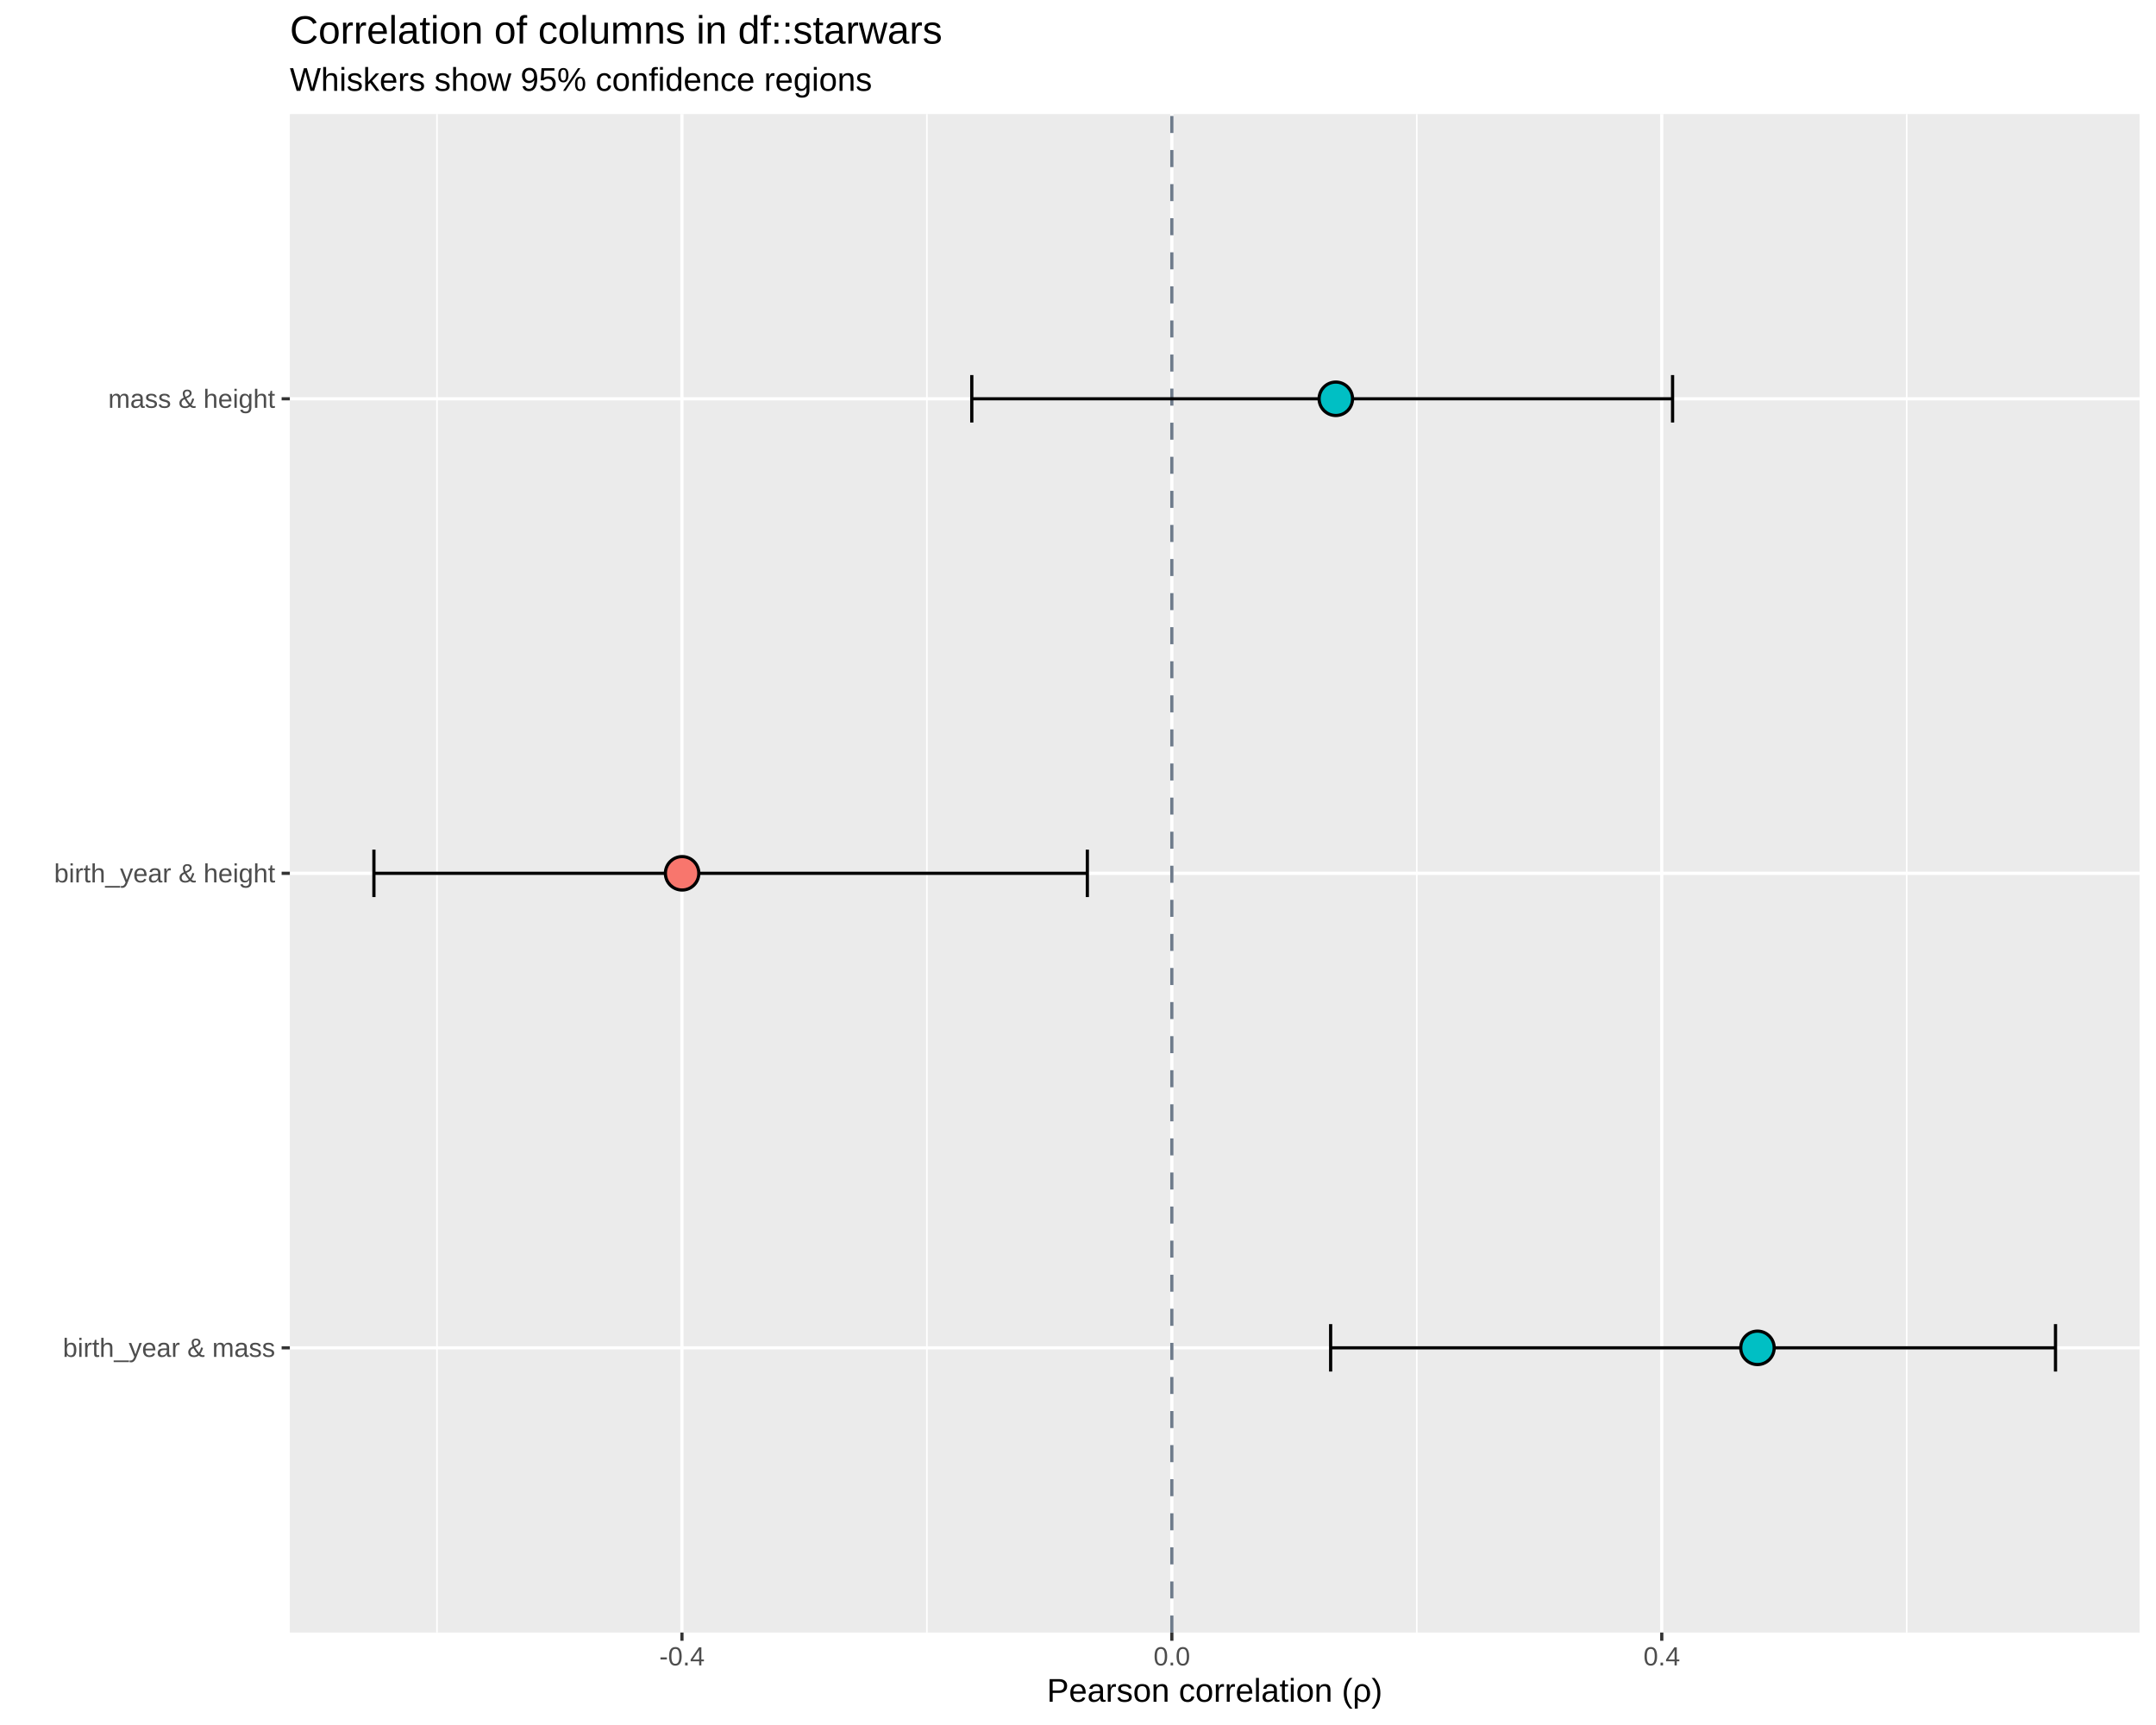
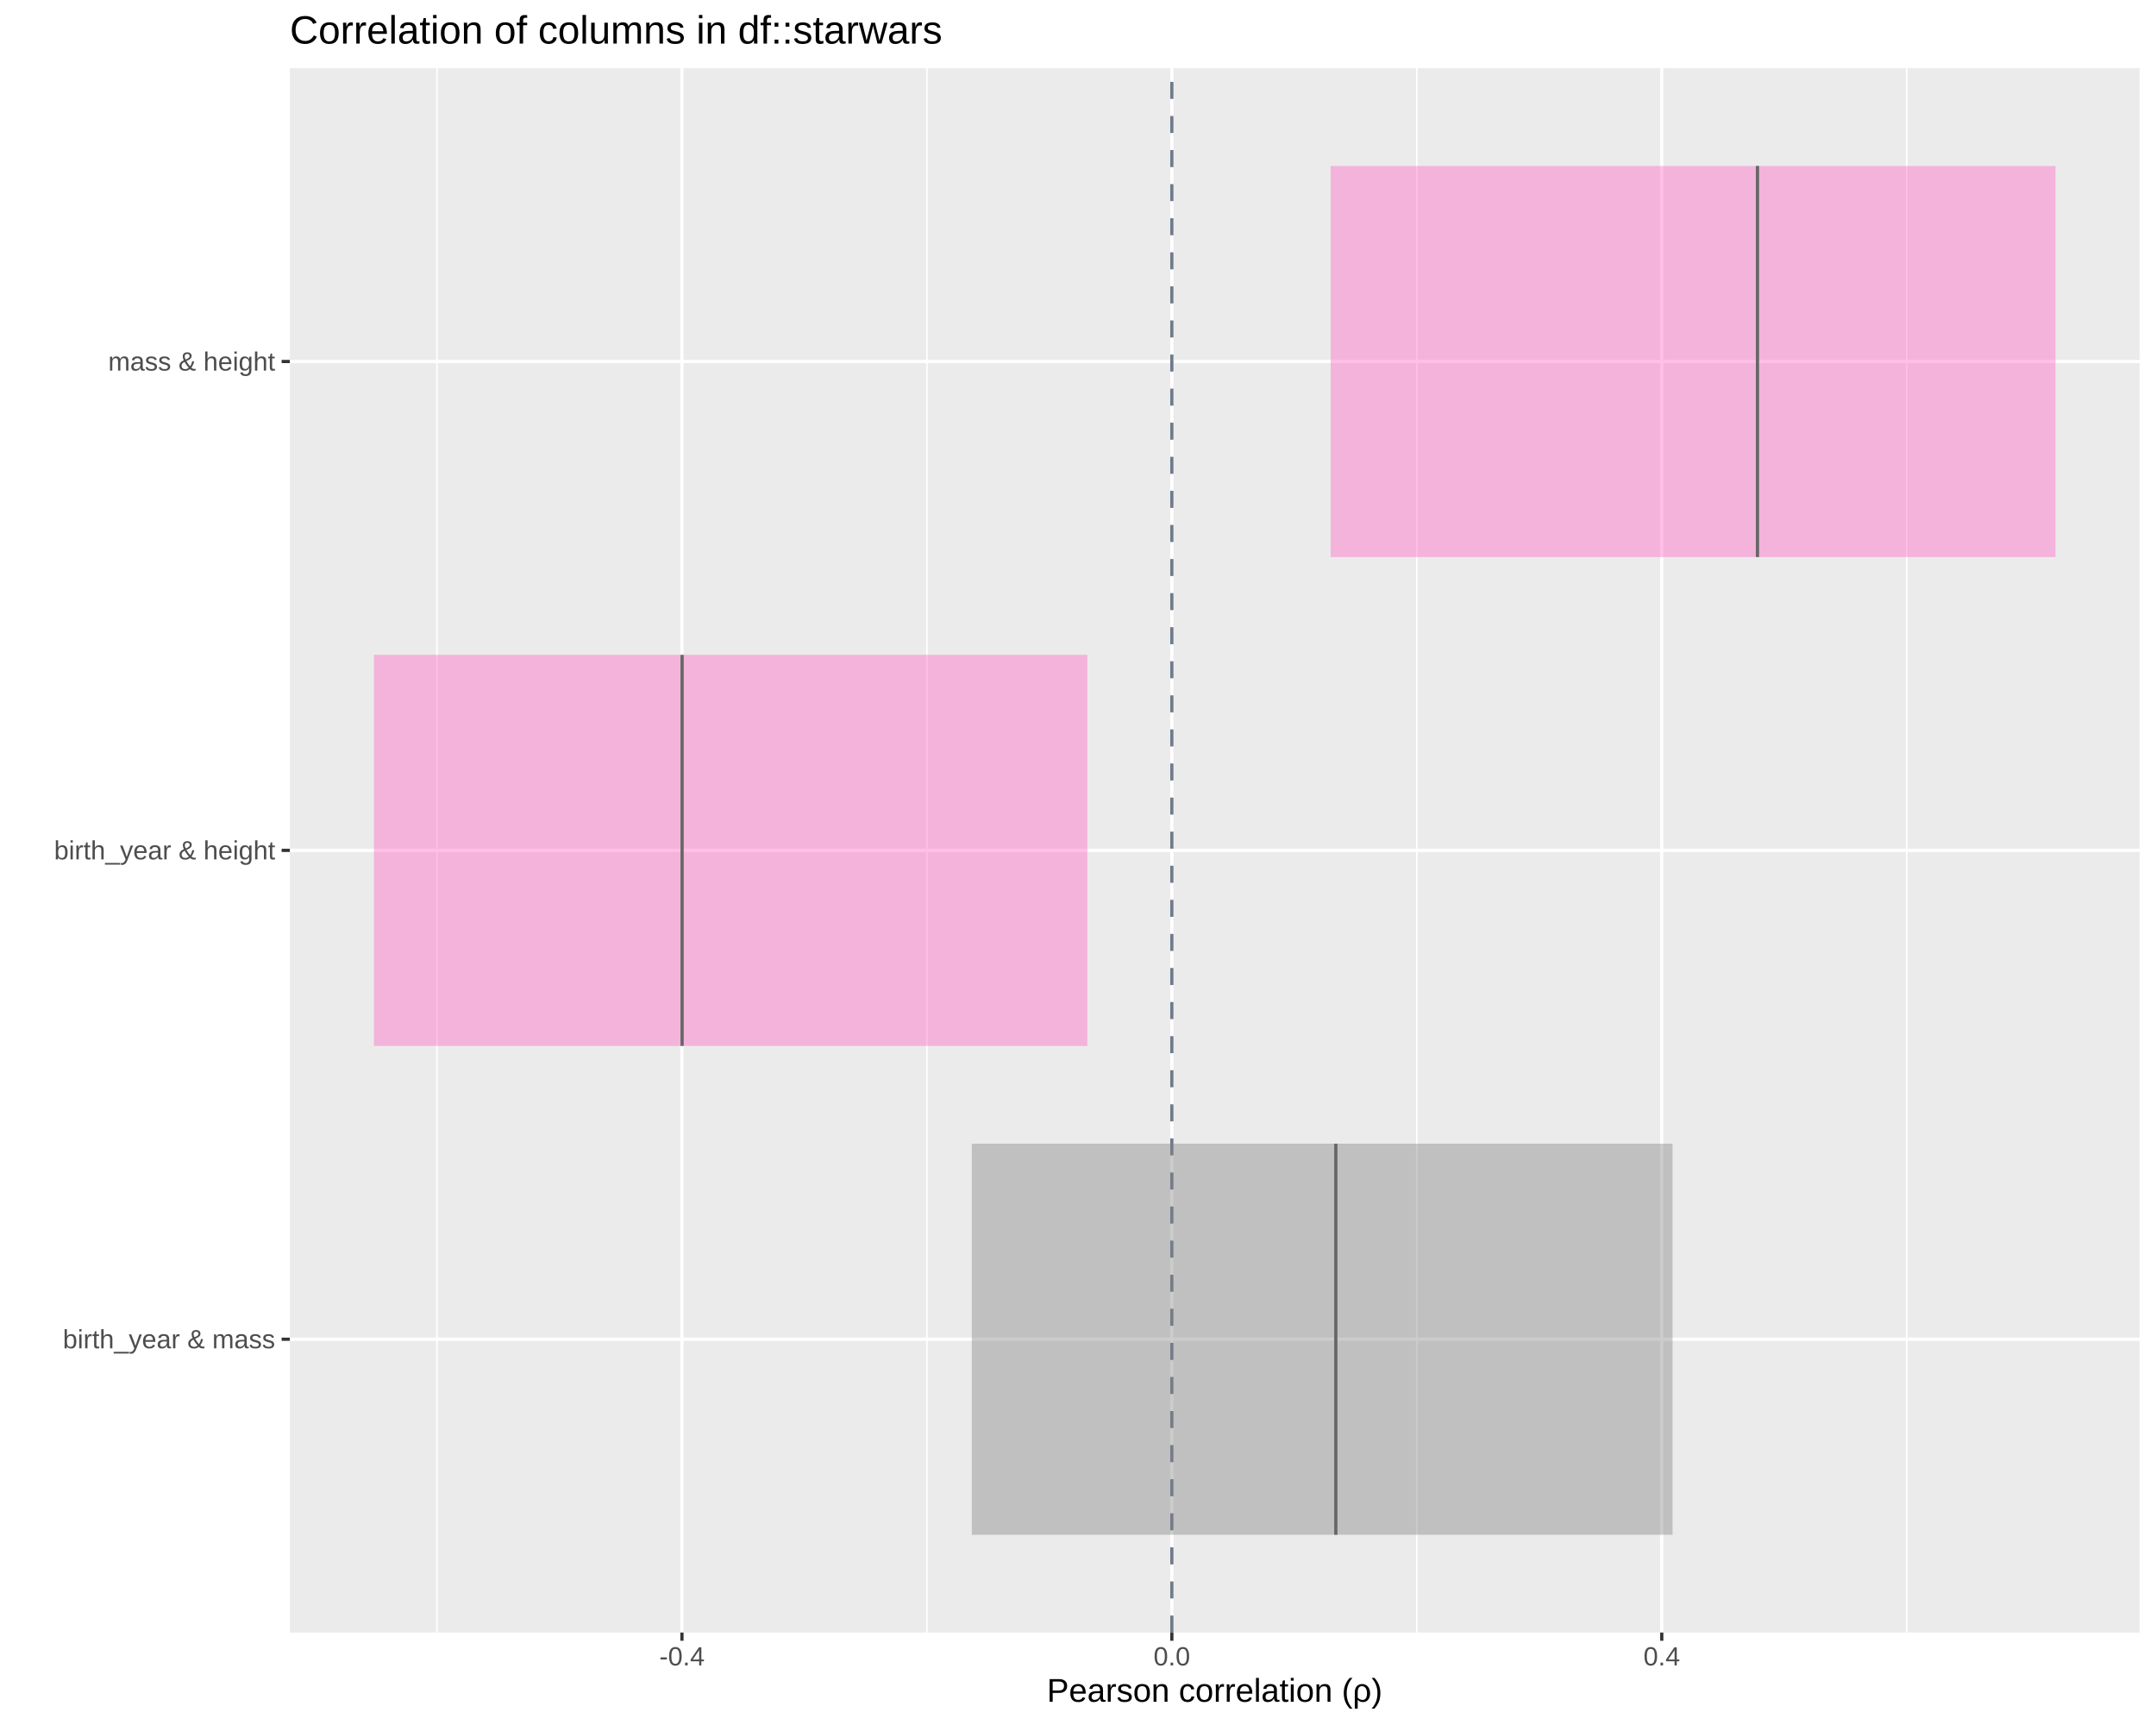
<svg xmlns="http://www.w3.org/2000/svg" viewBox="0 0 720.00 576.00">
  <defs>
    <style type="text/css">
    line, polyline, polygon, path, rect, circle {
      fill: none;
      stroke: #000000;
      stroke-linecap: round;
      stroke-linejoin: round;
      stroke-miterlimit: 10.00;
    }
  </style>
  </defs>
  <rect width="100%" height="100%" style="stroke: none; fill: #FFFFFF;" />
  <rect x="0.00" y="0.00" width="720.00" height="576.00" style="stroke-width: 1.07; stroke: #FFFFFF; fill: #FFFFFF;" />
  <defs>
-     <clipPath id="cpOTYuNzl8NzE0LjUyfDU0NS4xM3wzOC4wOQ==">
-       <rect x="96.79" y="38.09" width="617.73" height="507.04" />
+     <clipPath id="cpOTYuNzl8NzE0LjUyfDU0NS4xM3wyMi43Nw==">
+       <rect x="96.79" y="22.77" width="617.73" height="522.36" />
    </clipPath>
  </defs>
-   <rect x="96.79" y="38.09" width="617.73" height="507.04" style="stroke-width: 1.07; stroke: none; fill: #EBEBEB;" clip-path="url(#cpOTYuNzl8NzE0LjUyfDU0NS4xM3wzOC4wOQ==)" />
-   <polyline points="145.93,545.13 145.93,38.09 " style="stroke-width: 0.53; stroke: #FFFFFF; stroke-linecap: butt;" clip-path="url(#cpOTYuNzl8NzE0LjUyfDU0NS4xM3wzOC4wOQ==)" />
-   <polyline points="309.54,545.13 309.54,38.09 " style="stroke-width: 0.53; stroke: #FFFFFF; stroke-linecap: butt;" clip-path="url(#cpOTYuNzl8NzE0LjUyfDU0NS4xM3wzOC4wOQ==)" />
-   <polyline points="473.14,545.13 473.14,38.09 " style="stroke-width: 0.53; stroke: #FFFFFF; stroke-linecap: butt;" clip-path="url(#cpOTYuNzl8NzE0LjUyfDU0NS4xM3wzOC4wOQ==)" />
-   <polyline points="636.75,545.13 636.75,38.09 " style="stroke-width: 0.53; stroke: #FFFFFF; stroke-linecap: butt;" clip-path="url(#cpOTYuNzl8NzE0LjUyfDU0NS4xM3wzOC4wOQ==)" />
-   <polyline points="96.79,450.06 714.52,450.06 " style="stroke-width: 1.07; stroke: #FFFFFF; stroke-linecap: butt;" clip-path="url(#cpOTYuNzl8NzE0LjUyfDU0NS4xM3wzOC4wOQ==)" />
-   <polyline points="96.79,291.61 714.52,291.61 " style="stroke-width: 1.07; stroke: #FFFFFF; stroke-linecap: butt;" clip-path="url(#cpOTYuNzl8NzE0LjUyfDU0NS4xM3wzOC4wOQ==)" />
-   <polyline points="96.79,133.16 714.52,133.16 " style="stroke-width: 1.07; stroke: #FFFFFF; stroke-linecap: butt;" clip-path="url(#cpOTYuNzl8NzE0LjUyfDU0NS4xM3wzOC4wOQ==)" />
-   <polyline points="227.74,545.13 227.74,38.09 " style="stroke-width: 1.07; stroke: #FFFFFF; stroke-linecap: butt;" clip-path="url(#cpOTYuNzl8NzE0LjUyfDU0NS4xM3wzOC4wOQ==)" />
-   <polyline points="391.34,545.13 391.34,38.09 " style="stroke-width: 1.07; stroke: #FFFFFF; stroke-linecap: butt;" clip-path="url(#cpOTYuNzl8NzE0LjUyfDU0NS4xM3wzOC4wOQ==)" />
-   <polyline points="554.95,545.13 554.95,38.09 " style="stroke-width: 1.07; stroke: #FFFFFF; stroke-linecap: butt;" clip-path="url(#cpOTYuNzl8NzE0LjUyfDU0NS4xM3wzOC4wOQ==)" />
-   <line x1="391.34" y1="545.13" x2="391.34" y2="38.09" style="stroke-width: 1.07; stroke: #6E7B8B; stroke-dasharray: 5.69,5.69; stroke-linecap: butt;" clip-path="url(#cpOTYuNzl8NzE0LjUyfDU0NS4xM3wzOC4wOQ==)" />
-   <polyline points="686.44,457.98 686.44,442.14 " style="stroke-width: 1.07; stroke-linecap: butt;" clip-path="url(#cpOTYuNzl8NzE0LjUyfDU0NS4xM3wzOC4wOQ==)" />
-   <polyline points="686.44,450.06 444.37,450.06 " style="stroke-width: 1.07; stroke-linecap: butt;" clip-path="url(#cpOTYuNzl8NzE0LjUyfDU0NS4xM3wzOC4wOQ==)" />
-   <polyline points="444.37,457.98 444.37,442.14 " style="stroke-width: 1.07; stroke-linecap: butt;" clip-path="url(#cpOTYuNzl8NzE0LjUyfDU0NS4xM3wzOC4wOQ==)" />
-   <polyline points="363.12,299.54 363.12,283.69 " style="stroke-width: 1.07; stroke-linecap: butt;" clip-path="url(#cpOTYuNzl8NzE0LjUyfDU0NS4xM3wzOC4wOQ==)" />
-   <polyline points="363.12,291.61 124.87,291.61 " style="stroke-width: 1.07; stroke-linecap: butt;" clip-path="url(#cpOTYuNzl8NzE0LjUyfDU0NS4xM3wzOC4wOQ==)" />
-   <polyline points="124.87,299.54 124.87,283.69 " style="stroke-width: 1.07; stroke-linecap: butt;" clip-path="url(#cpOTYuNzl8NzE0LjUyfDU0NS4xM3wzOC4wOQ==)" />
-   <polyline points="558.56,141.09 558.56,125.24 " style="stroke-width: 1.07; stroke-linecap: butt;" clip-path="url(#cpOTYuNzl8NzE0LjUyfDU0NS4xM3wzOC4wOQ==)" />
-   <polyline points="558.56,133.16 324.53,133.16 " style="stroke-width: 1.07; stroke-linecap: butt;" clip-path="url(#cpOTYuNzl8NzE0LjUyfDU0NS4xM3wzOC4wOQ==)" />
-   <polyline points="324.53,141.09 324.53,125.24 " style="stroke-width: 1.07; stroke-linecap: butt;" clip-path="url(#cpOTYuNzl8NzE0LjUyfDU0NS4xM3wzOC4wOQ==)" />
-   <circle cx="586.91" cy="450.06" r="4.32pt" style="stroke-width: 0.71; fill: #000000;" clip-path="url(#cpOTYuNzl8NzE0LjUyfDU0NS4xM3wzOC4wOQ==)" />
-   <circle cx="227.79" cy="291.61" r="4.32pt" style="stroke-width: 0.71; fill: #000000;" clip-path="url(#cpOTYuNzl8NzE0LjUyfDU0NS4xM3wzOC4wOQ==)" />
-   <circle cx="446.10" cy="133.16" r="4.32pt" style="stroke-width: 0.71; fill: #000000;" clip-path="url(#cpOTYuNzl8NzE0LjUyfDU0NS4xM3wzOC4wOQ==)" />
-   <circle cx="586.91" cy="450.06" r="3.52pt" style="stroke-width: 0.71; stroke: #00BFC4; fill: #00BFC4;" clip-path="url(#cpOTYuNzl8NzE0LjUyfDU0NS4xM3wzOC4wOQ==)" />
-   <circle cx="227.79" cy="291.61" r="3.52pt" style="stroke-width: 0.71; stroke: #F8766D; fill: #F8766D;" clip-path="url(#cpOTYuNzl8NzE0LjUyfDU0NS4xM3wzOC4wOQ==)" />
-   <circle cx="446.10" cy="133.16" r="3.52pt" style="stroke-width: 0.71; stroke: #00BFC4; fill: #00BFC4;" clip-path="url(#cpOTYuNzl8NzE0LjUyfDU0NS4xM3wzOC4wOQ==)" />
+   <rect x="96.79" y="22.77" width="617.73" height="522.36" style="stroke-width: 1.07; stroke: none; fill: #EBEBEB;" clip-path="url(#cpOTYuNzl8NzE0LjUyfDU0NS4xM3wyMi43Nw==)" />
+   <polyline points="145.93,545.13 145.93,22.77 " style="stroke-width: 0.53; stroke: #FFFFFF; stroke-linecap: butt;" clip-path="url(#cpOTYuNzl8NzE0LjUyfDU0NS4xM3wyMi43Nw==)" />
+   <polyline points="309.54,545.13 309.54,22.77 " style="stroke-width: 0.53; stroke: #FFFFFF; stroke-linecap: butt;" clip-path="url(#cpOTYuNzl8NzE0LjUyfDU0NS4xM3wyMi43Nw==)" />
+   <polyline points="473.14,545.13 473.14,22.77 " style="stroke-width: 0.53; stroke: #FFFFFF; stroke-linecap: butt;" clip-path="url(#cpOTYuNzl8NzE0LjUyfDU0NS4xM3wyMi43Nw==)" />
+   <polyline points="636.75,545.13 636.75,22.77 " style="stroke-width: 0.53; stroke: #FFFFFF; stroke-linecap: butt;" clip-path="url(#cpOTYuNzl8NzE0LjUyfDU0NS4xM3wyMi43Nw==)" />
+   <polyline points="96.79,447.19 714.52,447.19 " style="stroke-width: 1.07; stroke: #FFFFFF; stroke-linecap: butt;" clip-path="url(#cpOTYuNzl8NzE0LjUyfDU0NS4xM3wyMi43Nw==)" />
+   <polyline points="96.79,283.95 714.52,283.95 " style="stroke-width: 1.07; stroke: #FFFFFF; stroke-linecap: butt;" clip-path="url(#cpOTYuNzl8NzE0LjUyfDU0NS4xM3wyMi43Nw==)" />
+   <polyline points="96.79,120.71 714.52,120.71 " style="stroke-width: 1.07; stroke: #FFFFFF; stroke-linecap: butt;" clip-path="url(#cpOTYuNzl8NzE0LjUyfDU0NS4xM3wyMi43Nw==)" />
+   <polyline points="227.74,545.13 227.74,22.77 " style="stroke-width: 1.07; stroke: #FFFFFF; stroke-linecap: butt;" clip-path="url(#cpOTYuNzl8NzE0LjUyfDU0NS4xM3wyMi43Nw==)" />
+   <polyline points="391.34,545.13 391.34,22.77 " style="stroke-width: 1.07; stroke: #FFFFFF; stroke-linecap: butt;" clip-path="url(#cpOTYuNzl8NzE0LjUyfDU0NS4xM3wyMi43Nw==)" />
+   <polyline points="554.95,545.13 554.95,22.77 " style="stroke-width: 1.07; stroke: #FFFFFF; stroke-linecap: butt;" clip-path="url(#cpOTYuNzl8NzE0LjUyfDU0NS4xM3wyMi43Nw==)" />
+   <line x1="391.34" y1="545.13" x2="391.34" y2="22.77" style="stroke-width: 1.07; stroke: #6E7B8B; stroke-dasharray: 5.69,5.69; stroke-linecap: butt;" clip-path="url(#cpOTYuNzl8NzE0LjUyfDU0NS4xM3wyMi43Nw==)" />
+   <rect x="444.37" y="55.42" width="242.07" height="130.59" style="stroke-width: 1.07; stroke: none; stroke-linecap: square; stroke-linejoin: miter; fill: #FF61C3; fill-opacity: 0.40;" clip-path="url(#cpOTYuNzl8NzE0LjUyfDU0NS4xM3wyMi43Nw==)" />
+   <rect x="124.87" y="218.66" width="238.25" height="130.59" style="stroke-width: 1.07; stroke: none; stroke-linecap: square; stroke-linejoin: miter; fill: #FF61C3; fill-opacity: 0.40;" clip-path="url(#cpOTYuNzl8NzE0LjUyfDU0NS4xM3wyMi43Nw==)" />
+   <rect x="324.53" y="381.89" width="234.03" height="130.59" style="stroke-width: 1.07; stroke: none; stroke-linecap: square; stroke-linejoin: miter; fill: #7F7F7F; fill-opacity: 0.40;" clip-path="url(#cpOTYuNzl8NzE0LjUyfDU0NS4xM3wyMi43Nw==)" />
+   <line x1="586.91" y1="186.01" x2="586.91" y2="55.42" style="stroke-width: 1.07; stroke: #666666; stroke-linecap: butt;" clip-path="url(#cpOTYuNzl8NzE0LjUyfDU0NS4xM3wyMi43Nw==)" />
+   <line x1="227.79" y1="349.25" x2="227.79" y2="218.66" style="stroke-width: 1.07; stroke: #666666; stroke-linecap: butt;" clip-path="url(#cpOTYuNzl8NzE0LjUyfDU0NS4xM3wyMi43Nw==)" />
+   <line x1="446.10" y1="512.48" x2="446.10" y2="381.89" style="stroke-width: 1.07; stroke: #666666; stroke-linecap: butt;" clip-path="url(#cpOTYuNzl8NzE0LjUyfDU0NS4xM3wyMi43Nw==)" />
  <defs>
    <clipPath id="cpMC4wMHw3MjAuMDB8NTc2LjAwfDAuMDA=">
      <rect x="0.00" y="0.00" width="720.00" height="576.00" />
    </clipPath>
  </defs>
  <g clip-path="url(#cpMC4wMHw3MjAuMDB8NTc2LjAwfDAuMDA=)">
-     <text x="20.98" y="453.08" style="font-size: 8.80px; fill: #4D4D4D; font-family: Liberation Sans;" textLength="70.88px" lengthAdjust="spacingAndGlyphs">birth_year &amp; mass</text>
+     <text x="20.98" y="450.21" style="font-size: 8.80px; fill: #4D4D4D; font-family: Liberation Sans;" textLength="70.88px" lengthAdjust="spacingAndGlyphs">birth_year &amp; mass</text>
  </g>
  <g clip-path="url(#cpMC4wMHw3MjAuMDB8NTc2LjAwfDAuMDA=)">
-     <text x="18.06" y="294.64" style="font-size: 8.80px; fill: #4D4D4D; font-family: Liberation Sans;" textLength="73.80px" lengthAdjust="spacingAndGlyphs">birth_year &amp; height</text>
+     <text x="18.06" y="286.97" style="font-size: 8.80px; fill: #4D4D4D; font-family: Liberation Sans;" textLength="73.80px" lengthAdjust="spacingAndGlyphs">birth_year &amp; height</text>
  </g>
  <g clip-path="url(#cpMC4wMHw3MjAuMDB8NTc2LjAwfDAuMDA=)">
-     <text x="36.13" y="136.19" style="font-size: 8.80px; fill: #4D4D4D; font-family: Liberation Sans;" textLength="55.73px" lengthAdjust="spacingAndGlyphs">mass &amp; height</text>
+     <text x="36.13" y="123.74" style="font-size: 8.80px; fill: #4D4D4D; font-family: Liberation Sans;" textLength="55.73px" lengthAdjust="spacingAndGlyphs">mass &amp; height</text>
  </g>
-   <polyline points="94.05,450.06 96.79,450.06 " style="stroke-width: 1.07; stroke: #333333; stroke-linecap: butt;" clip-path="url(#cpMC4wMHw3MjAuMDB8NTc2LjAwfDAuMDA=)" />
-   <polyline points="94.05,291.61 96.79,291.61 " style="stroke-width: 1.07; stroke: #333333; stroke-linecap: butt;" clip-path="url(#cpMC4wMHw3MjAuMDB8NTc2LjAwfDAuMDA=)" />
-   <polyline points="94.05,133.16 96.79,133.16 " style="stroke-width: 1.07; stroke: #333333; stroke-linecap: butt;" clip-path="url(#cpMC4wMHw3MjAuMDB8NTc2LjAwfDAuMDA=)" />
+   <polyline points="94.05,447.19 96.79,447.19 " style="stroke-width: 1.07; stroke: #333333; stroke-linecap: butt;" clip-path="url(#cpMC4wMHw3MjAuMDB8NTc2LjAwfDAuMDA=)" />
+   <polyline points="94.05,283.95 96.79,283.95 " style="stroke-width: 1.07; stroke: #333333; stroke-linecap: butt;" clip-path="url(#cpMC4wMHw3MjAuMDB8NTc2LjAwfDAuMDA=)" />
+   <polyline points="94.05,120.71 96.79,120.71 " style="stroke-width: 1.07; stroke: #333333; stroke-linecap: butt;" clip-path="url(#cpMC4wMHw3MjAuMDB8NTc2LjAwfDAuMDA=)" />
  <polyline points="227.74,547.87 227.74,545.13 " style="stroke-width: 1.07; stroke: #333333; stroke-linecap: butt;" clip-path="url(#cpMC4wMHw3MjAuMDB8NTc2LjAwfDAuMDA=)" />
  <polyline points="391.34,547.87 391.34,545.13 " style="stroke-width: 1.07; stroke: #333333; stroke-linecap: butt;" clip-path="url(#cpMC4wMHw3MjAuMDB8NTc2LjAwfDAuMDA=)" />
  <polyline points="554.95,547.87 554.95,545.13 " style="stroke-width: 1.07; stroke: #333333; stroke-linecap: butt;" clip-path="url(#cpMC4wMHw3MjAuMDB8NTc2LjAwfDAuMDA=)" />
  <g clip-path="url(#cpMC4wMHw3MjAuMDB8NTc2LjAwfDAuMDA=)">
    <text x="220.17" y="556.11" style="font-size: 8.80px; fill: #4D4D4D; font-family: Liberation Sans;" textLength="15.14px" lengthAdjust="spacingAndGlyphs">-0.4</text>
  </g>
  <g clip-path="url(#cpMC4wMHw3MjAuMDB8NTc2LjAwfDAuMDA=)">
    <text x="385.23" y="556.11" style="font-size: 8.80px; fill: #4D4D4D; font-family: Liberation Sans;" textLength="12.22px" lengthAdjust="spacingAndGlyphs">0.0</text>
  </g>
  <g clip-path="url(#cpMC4wMHw3MjAuMDB8NTc2LjAwfDAuMDA=)">
    <text x="548.84" y="556.11" style="font-size: 8.80px; fill: #4D4D4D; font-family: Liberation Sans;" textLength="12.22px" lengthAdjust="spacingAndGlyphs">0.4</text>
  </g>
  <g clip-path="url(#cpMC4wMHw3MjAuMDB8NTc2LjAwfDAuMDA=)">
    <text x="349.62" y="568.24" style="font-size: 11.00px; font-family: Liberation Sans;" textLength="112.06px" lengthAdjust="spacingAndGlyphs">Pearson correlation (ρ)</text>
  </g>
  <g clip-path="url(#cpMC4wMHw3MjAuMDB8NTc2LjAwfDAuMDA=)">
-     <text x="96.79" y="30.33" style="font-size: 11.00px; font-family: Liberation Sans;" textLength="194.53px" lengthAdjust="spacingAndGlyphs">Whiskers show 95% confidence regions</text>
-   </g>
-   <g clip-path="url(#cpMC4wMHw3MjAuMDB8NTc2LjAwfDAuMDA=)">
    <text x="96.79" y="14.56" style="font-size: 13.20px; font-family: Liberation Sans;" textLength="217.56px" lengthAdjust="spacingAndGlyphs">Correlation of columns in df::starwars</text>
  </g>
</svg>
